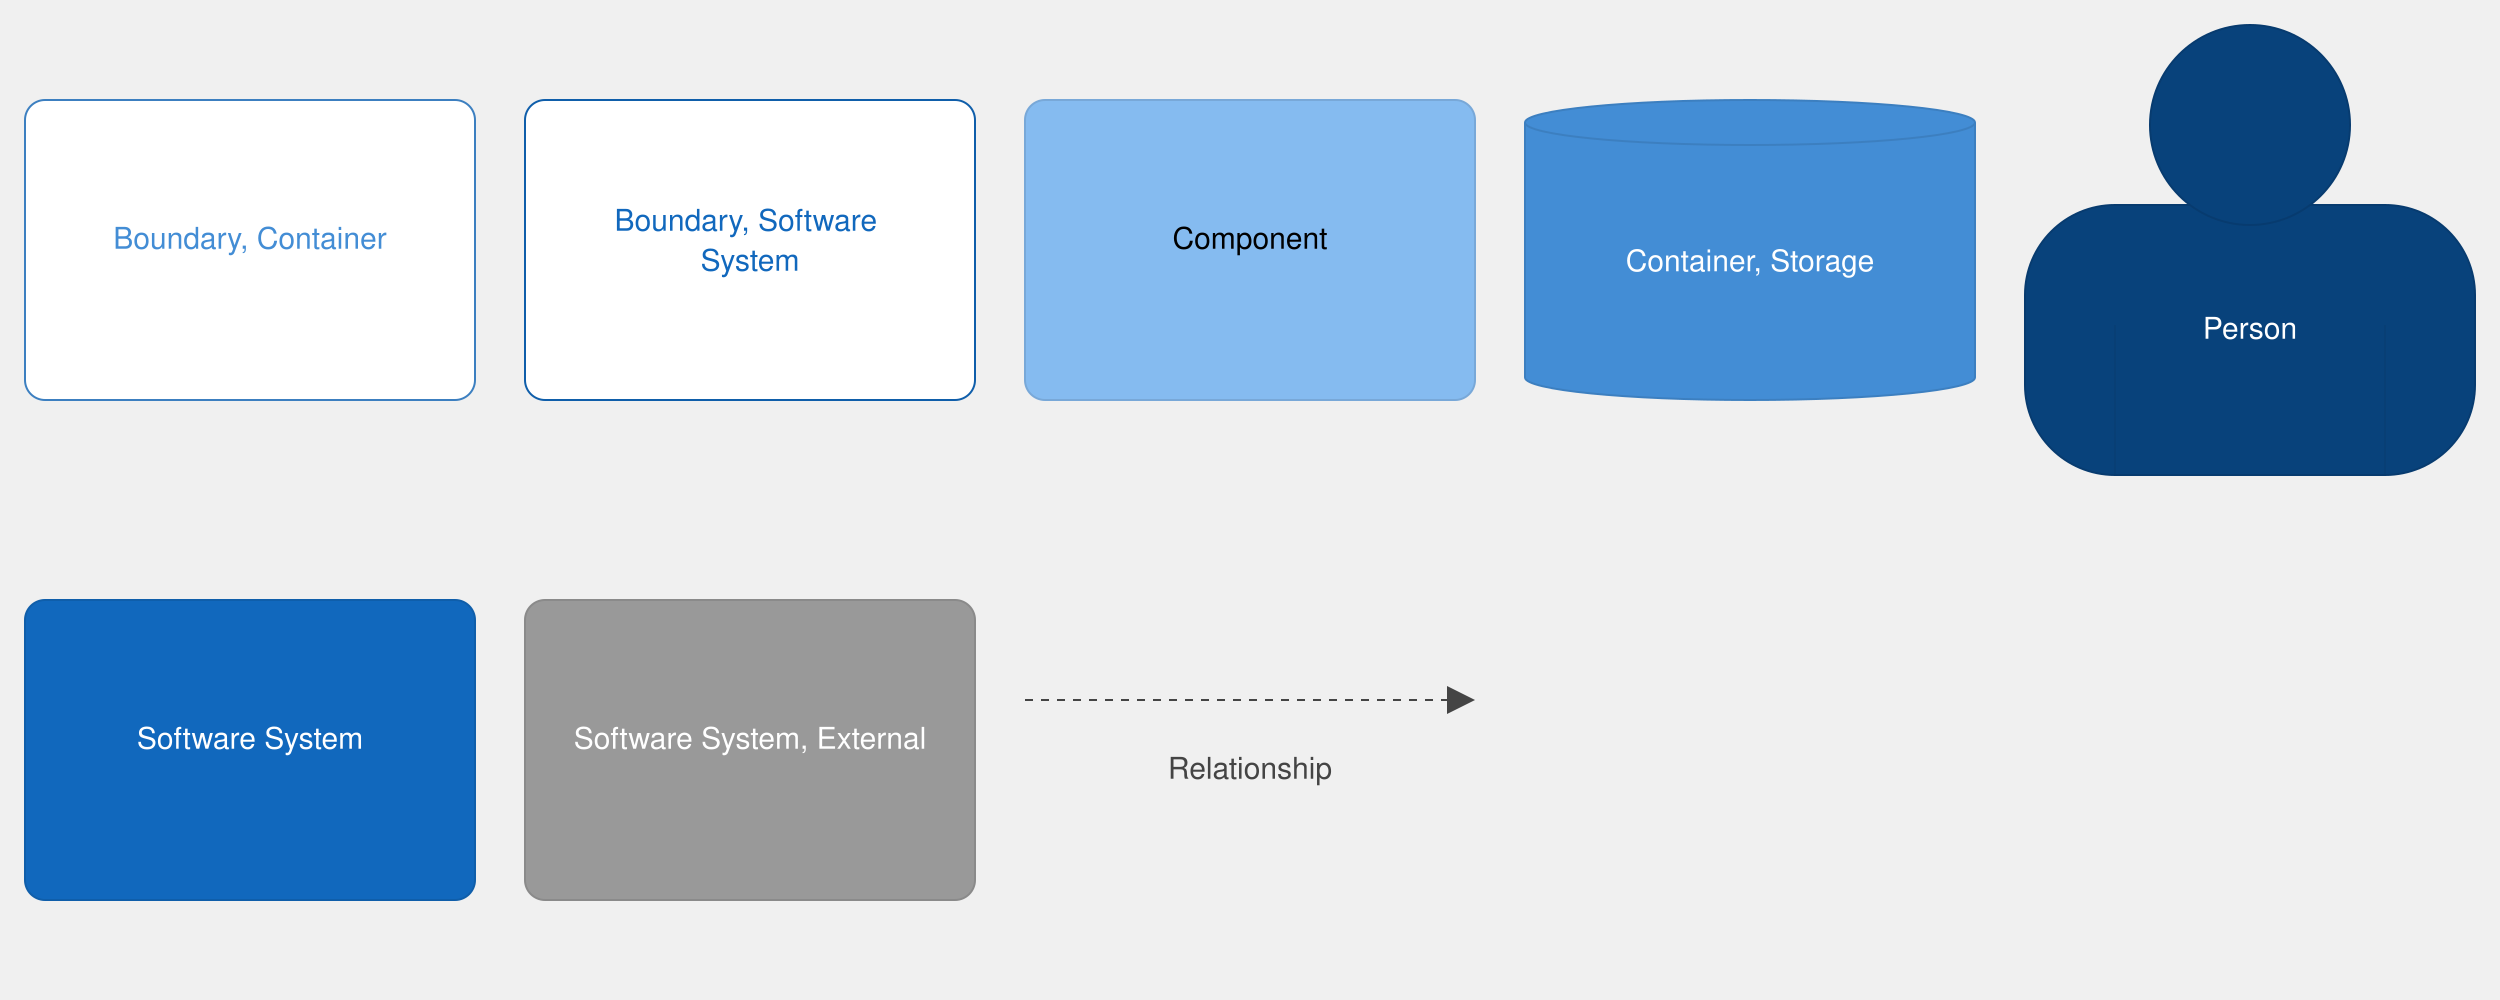
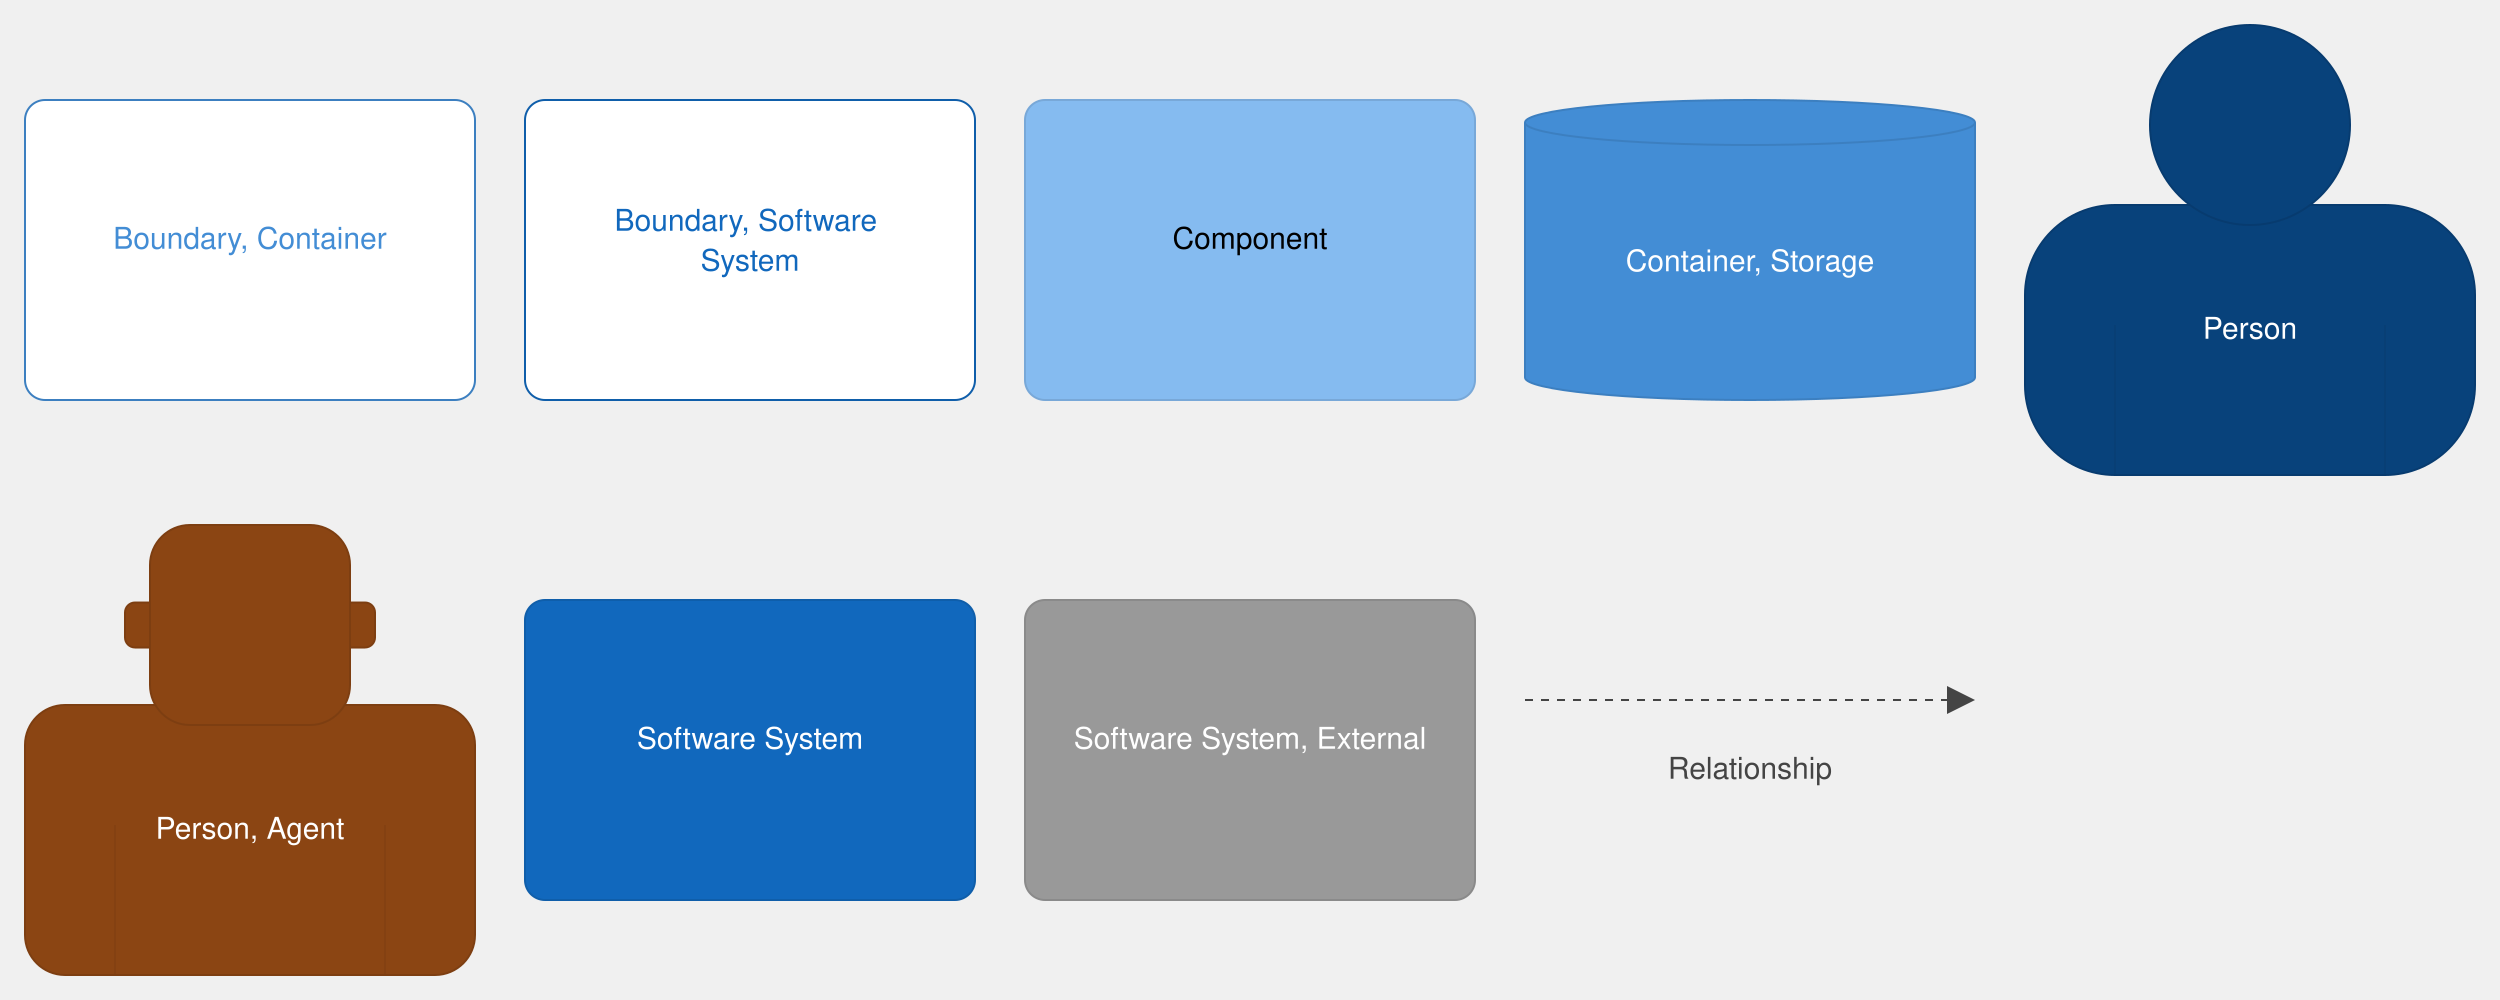
<svg xmlns="http://www.w3.org/2000/svg" version="1.1" viewBox="0 0 2500 1000" style="background: #ffffff">
  <g transform="translate(25,100)">
    <rect width="450" height="300" rx="20" ry="20" x="0" y="0" fill="#ffffff" stroke-width="2" stroke="#3c7fc0" stroke-dasharray="" />
    <text x="225" y="95" text-anchor="middle" dominant-baseline="hanging" fill="#438dd5" font-size="30px" font-family="Tahoma, Verdana, Helvetica, Arial">
      <tspan x="225" dy="40px">Boundary, Container</tspan>
    </text>
  </g>
  <g transform="translate(525,100)">
    <rect width="450" height="300" rx="20" ry="20" x="0" y="0" fill="#ffffff" stroke-width="2" stroke="#0f5eaa" stroke-dasharray="" />
    <text x="225" y="77" text-anchor="middle" dominant-baseline="hanging" fill="#1168bd" font-size="30px" font-family="Tahoma, Verdana, Helvetica, Arial">
      <tspan x="225" dy="40px">Boundary, Software</tspan>
      <tspan x="225" dy="40px">System</tspan>
    </text>
  </g>
  <g transform="translate(1025,100)">
    <rect width="450" height="300" rx="20" ry="20" x="0" y="0" fill="#85bbf0" stroke-width="2" stroke="#78a8d8" stroke-dasharray="" />
    <text x="225" y="95" text-anchor="middle" dominant-baseline="hanging" fill="#000000" font-size="30px" font-family="Tahoma, Verdana, Helvetica, Arial">
      <tspan x="225" dy="40px">Component</tspan>
    </text>
  </g>
  <g transform="translate(1525,100)">
    <path id="keyElementCylinderPath" d="M 0,22.5 a 225,22.5 0,0,0 450 0 a 225,22.5 0,0,0 -450 0 l 0,255 a 225,22.5 0,0,0 450 0 l 0,-255" fill="#438dd5" stroke-width="2" stroke="#3c7fc0" stroke-dasharray="" />
    <text x="225" y="117.5" text-anchor="middle" dominant-baseline="hanging" fill="#ffffff" font-size="30px" font-family="Tahoma, Verdana, Helvetica, Arial">
      <tspan x="225" dy="40px">Container, Storage</tspan>
    </text>
  </g>
  <g transform="translate(2025,25)">
    <rect x="0" y="180" width="450" height="270" rx="90" fill="#08427b" stroke-width="2" stroke="#073b6f" stroke-dasharray="" />
    <circle cx="225" cy="100" r="100" fill="#08427b" stroke-width="2" stroke="#073b6f" stroke-dasharray="" />
    <line x1="90" y1="300" x2="90" y2="450" stroke-width="1" stroke="#073b6f" stroke-dasharray="" />
    <line x1="360" y1="300" x2="360" y2="450" stroke-width="1" stroke="#073b6f" stroke-dasharray="" />
    <text x="225" y="260" text-anchor="middle" dominant-baseline="hanging" fill="#ffffff" font-size="30px" font-family="Tahoma, Verdana, Helvetica, Arial">
      <tspan x="225" dy="40px">Person</tspan>
    </text>
  </g>
-   <g transform="translate(25,600)">
+   <g transform="translate(25,525)">
+     <rect x="0" y="180" width="450" height="270" rx="40" fill="#8b4513" stroke-width="2" stroke="#7d3e11" stroke-dasharray="" />
+     <rect x="100" y="77.5" width="250" height="45" rx="10" fill="#8b4513" stroke-width="2" stroke="#7d3e11" stroke-dasharray="" />
+     <rect x="125" y="0" width="200" height="200" rx="40" fill="#8b4513" stroke-width="2" stroke="#7d3e11" stroke-dasharray="" />
+     <line x1="90" y1="300" x2="90" y2="450" stroke-width="1" stroke="#7d3e11" stroke-dasharray="" />
+     <line x1="360" y1="300" x2="360" y2="450" stroke-width="1" stroke="#7d3e11" stroke-dasharray="" />
+     <text x="225" y="260" text-anchor="middle" dominant-baseline="hanging" fill="#ffffff" font-size="30px" font-family="Tahoma, Verdana, Helvetica, Arial">
+       <tspan x="225" dy="40px">Person, Agent</tspan>
+     </text>
+   </g>
+   <g transform="translate(525,600)">
    <rect width="450" height="300" rx="20" ry="20" x="0" y="0" fill="#1168bd" stroke-width="2" stroke="#0f5eaa" stroke-dasharray="" />
    <text x="225" y="95" text-anchor="middle" dominant-baseline="hanging" fill="#ffffff" font-size="30px" font-family="Tahoma, Verdana, Helvetica, Arial">
      <tspan x="225" dy="40px">Software System</tspan>
    </text>
  </g>
-   <g transform="translate(525,600)">
+   <g transform="translate(1025,600)">
    <rect width="450" height="300" rx="20" ry="20" x="0" y="0" fill="#999999" stroke-width="2" stroke="#8a8a8a" stroke-dasharray="" />
    <text x="225" y="95" text-anchor="middle" dominant-baseline="hanging" fill="#ffffff" font-size="30px" font-family="Tahoma, Verdana, Helvetica, Arial">
      <tspan x="225" dy="40px">Software System, External</tspan>
    </text>
  </g>
-   <g transform="translate(1025,670)">
+   <g transform="translate(1525,670)">
    <path d="M422,0 L422,44 L450,30 L 422,16" style="fill:#444444" />
    <path d="M0,30 L422,30" style="stroke:#444444; stroke-width: 2; fill: none; stroke-dasharray: 8 8;" />
    <text x="225" y="55" text-anchor="middle" dominant-baseline="hanging" fill="#444444" font-size="30px" font-family="Tahoma, Verdana, Helvetica, Arial">
      <tspan x="225" dy="40px">Relationship</tspan>
    </text>
  </g>
</svg>
